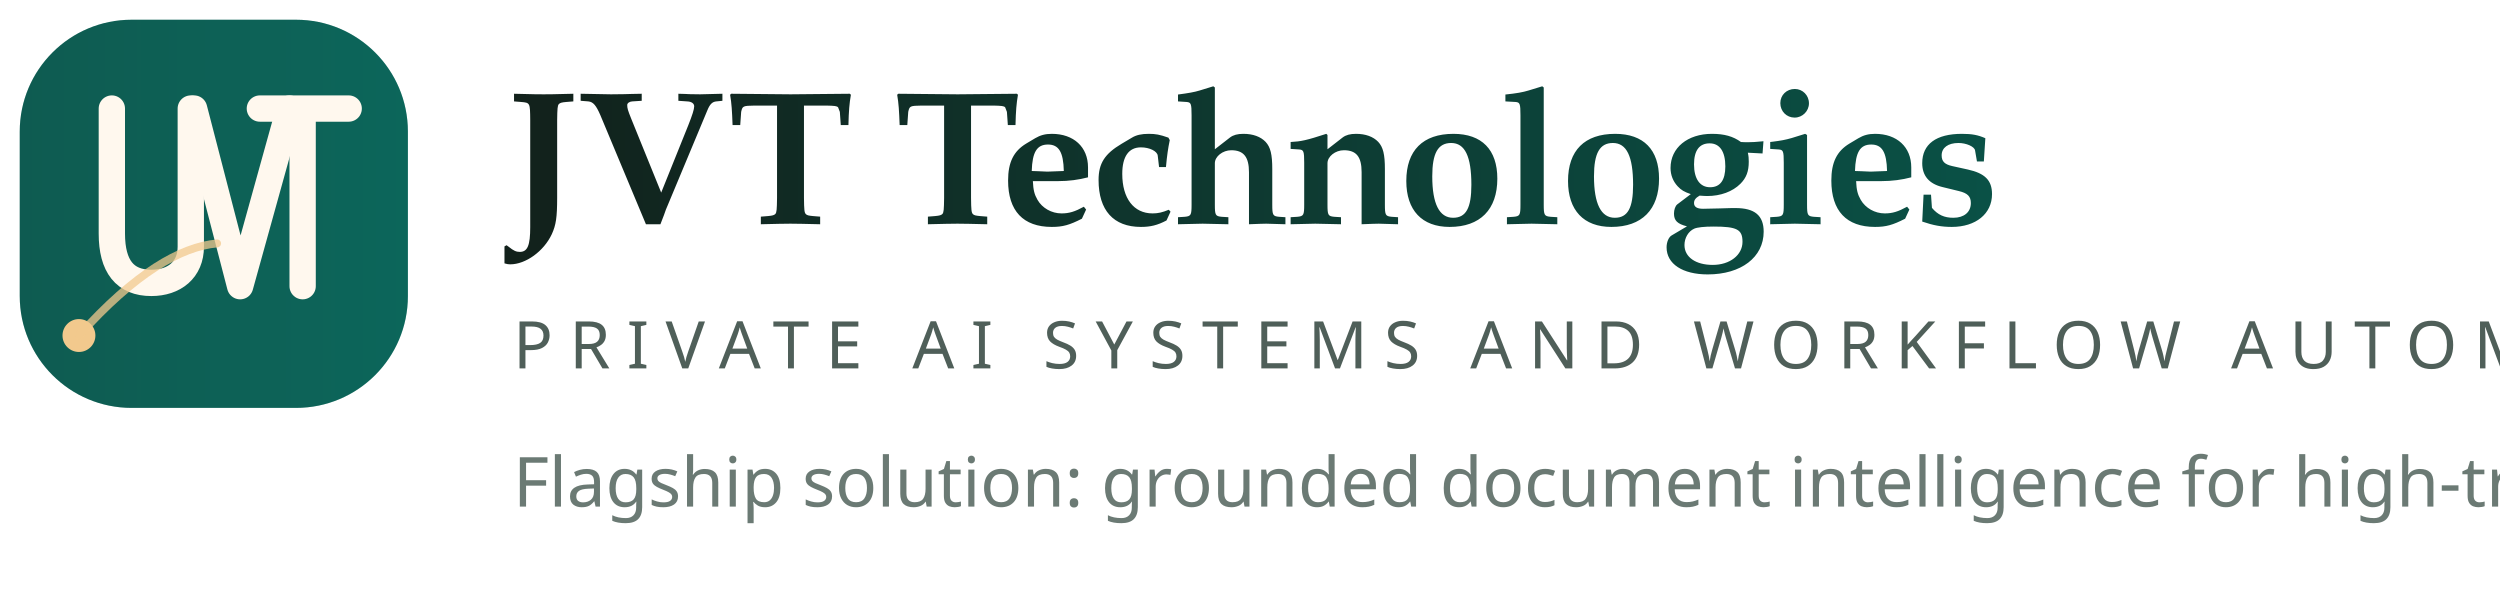
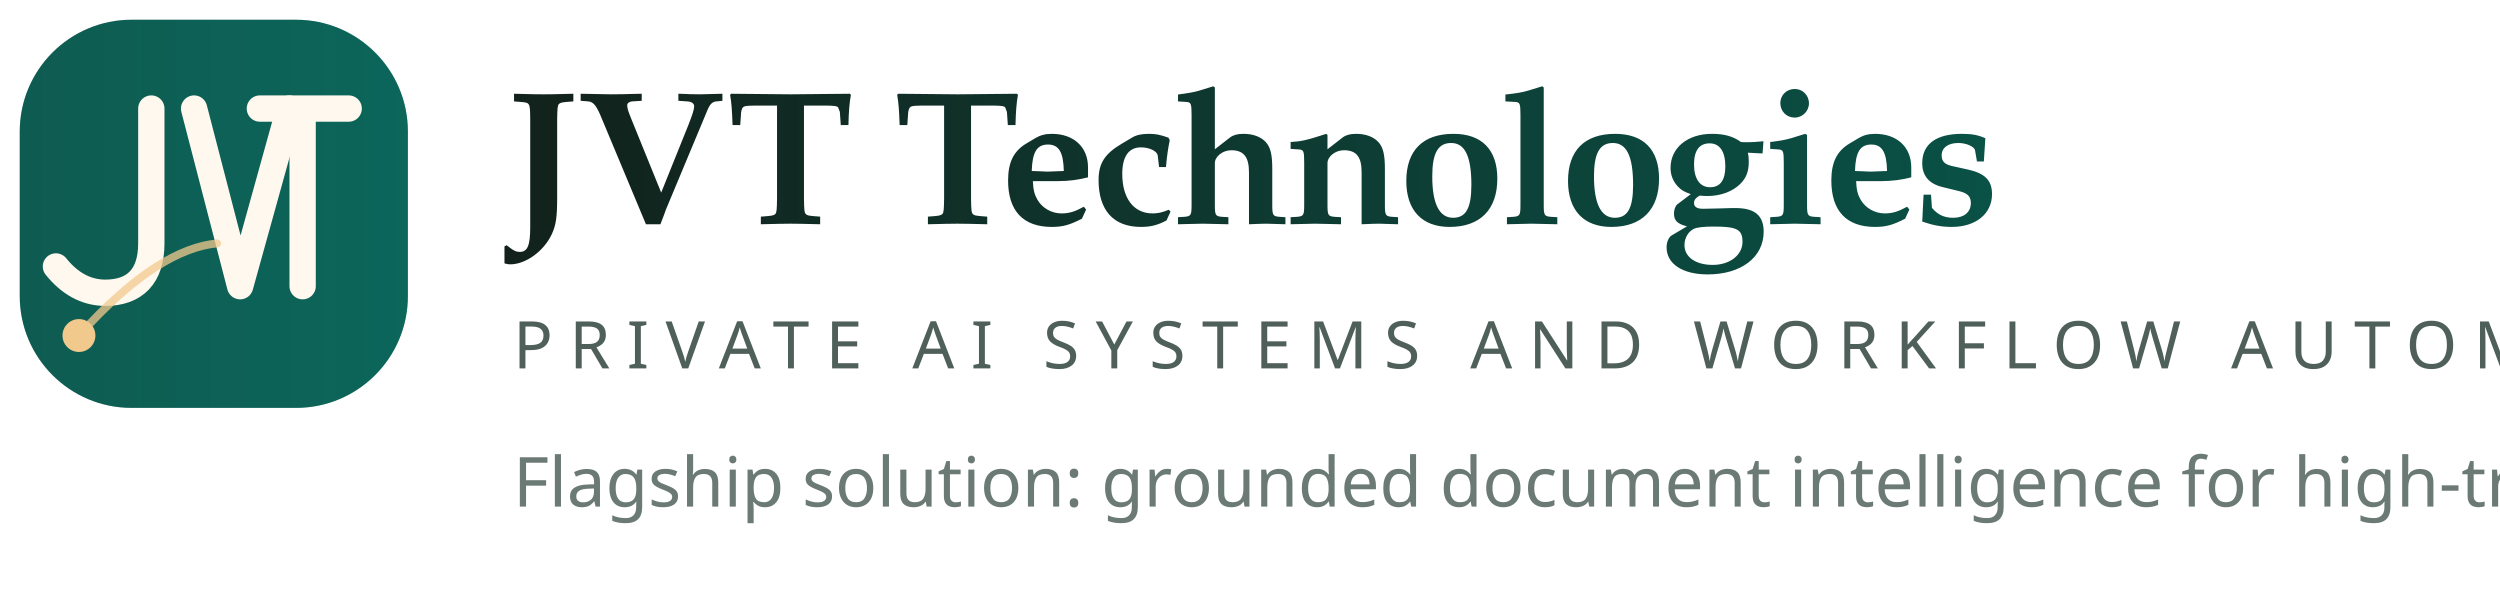
<svg xmlns="http://www.w3.org/2000/svg" viewBox="0 0 760 180" role="img" aria-label="JVT Technologies logo">
  <defs>
    <linearGradient id="lockupWord" x1="0%" y1="0%" x2="100%" y2="0%">
      <stop offset="0%" stop-color="#12211b" />
      <stop offset="100%" stop-color="#0a5146" />
    </linearGradient>
  </defs>
  <rect width="760" height="180" fill="none" />
  <g transform="translate(6,6)">
    <rect x="0" y="0" width="118" height="118" rx="34" fill="#0d6c60" />
    <rect x="0" y="0" width="118" height="118" rx="34" fill="url(#lockupWord)" opacity="0.22" />
-     <path d="M28 27v38c0 10 4 15 12 15 7 0 12-4 12-11V27" fill="none" stroke="#fff8ee" stroke-width="8" stroke-linecap="round" stroke-linejoin="round" />
+     <path d="M40 27v41c0 10-5 15-14 15-6 0-11-3-15-8" fill="none" stroke="#fff8ee" stroke-width="8" stroke-linecap="round" stroke-linejoin="round" />
    <path d="M53 27l14 54 15-54" fill="none" stroke="#fff8ee" stroke-width="8" stroke-linecap="round" stroke-linejoin="round" />
    <path d="M73 27h27M86 27v54" fill="none" stroke="#fff8ee" stroke-width="8" stroke-linecap="round" stroke-linejoin="round" />
    <circle cx="18" cy="96" r="5" fill="#f2c98d" />
    <path d="M18 96c17-19 31-27 42-28" fill="none" stroke="#f2c98d" stroke-width="2.4" stroke-linecap="round" opacity="0.75" />
  </g>
  <g transform="translate(154,36)">
    <text x="0" y="32" fill="url(#lockupWord)" font-family="Iowan Old Style, Palatino Linotype, Georgia, serif" font-size="58" font-weight="700" letter-spacing="-1.2">
      JVT Technologies
    </text>
    <text x="2" y="76" fill="#4f5f59" font-family="Avenir Next, Segoe UI, sans-serif" font-size="20" letter-spacing="5">
      PRIVATE AI SYSTEMS AND WORKFLOW AUTOMATION
    </text>
    <text x="2" y="118" fill="#6b7a74" font-family="Avenir Next, Segoe UI, sans-serif" font-size="21">
      Flagship solution: grounded document intelligence for high-trust teams
    </text>
  </g>
</svg>
